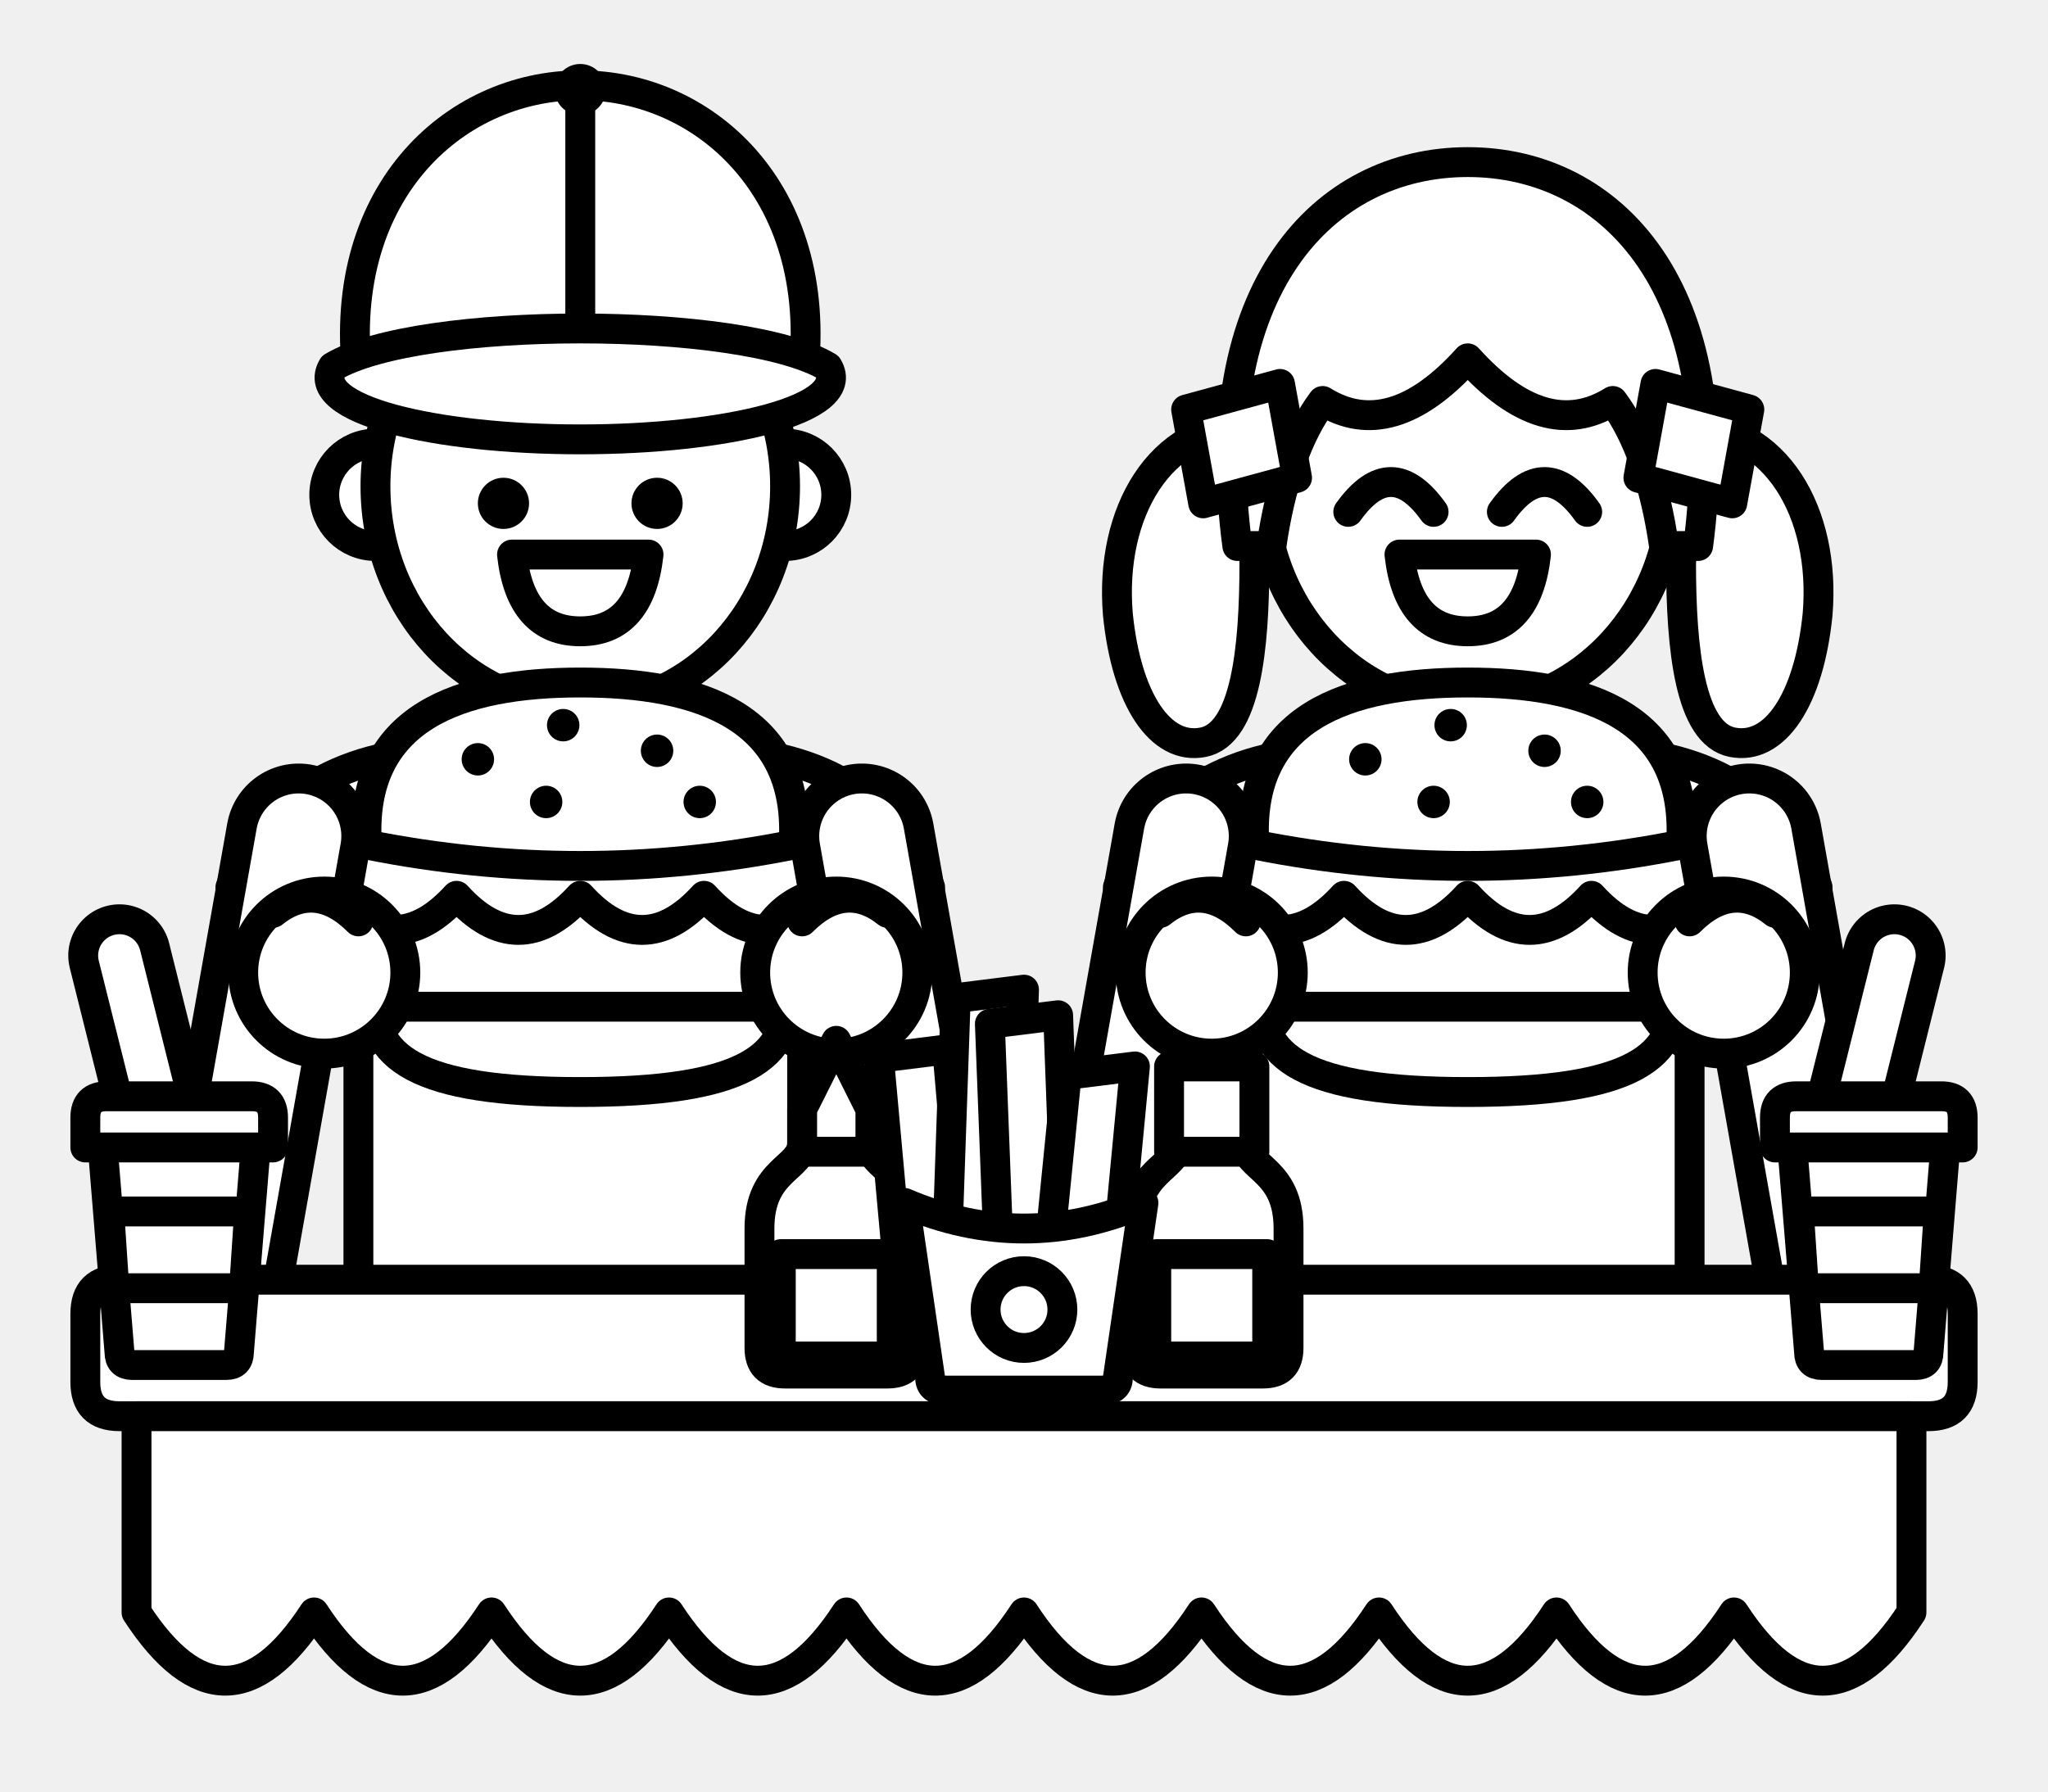
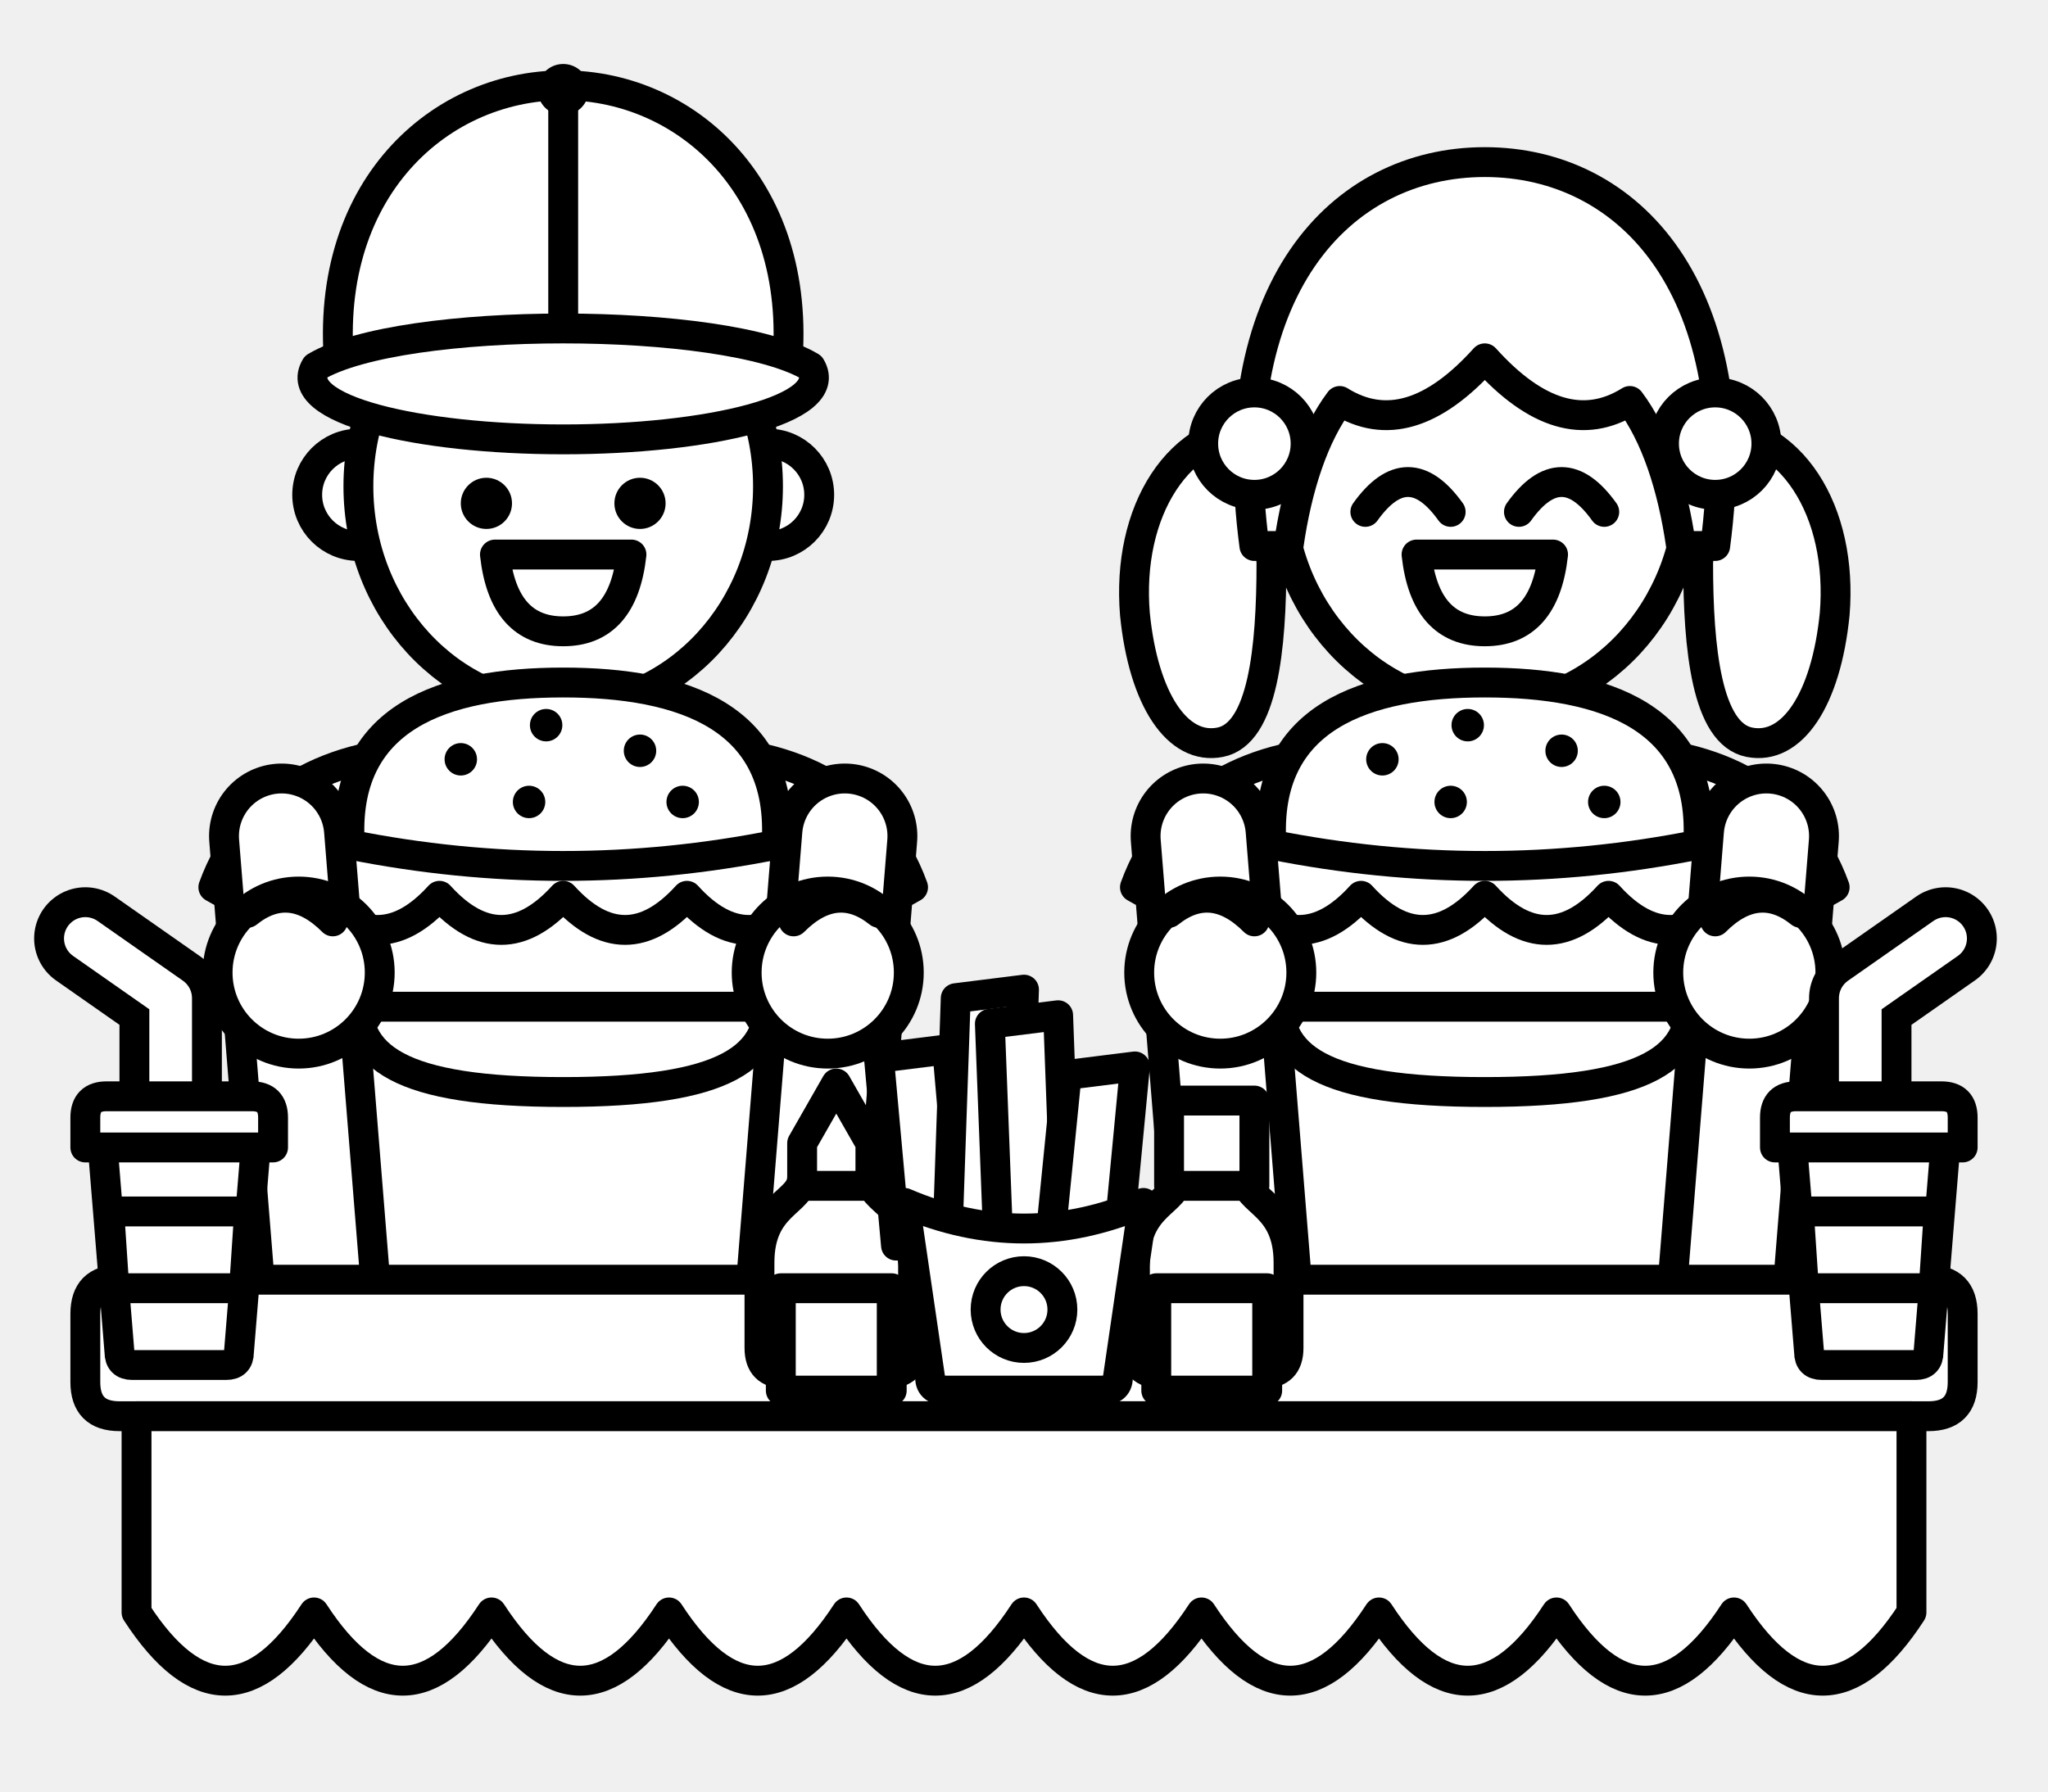
<svg xmlns="http://www.w3.org/2000/svg" viewBox="0 0 240 210" fill="#fff" stroke="#000" stroke-width="3.5" stroke-linecap="round" stroke-linejoin="round">
-   <circle cx="44" cy="58" r="6" />
-   <circle cx="92" cy="58" r="6" />
-   <path d="M58,82 C48,84 42,90 42,98 L42,156 L94,156 L94,98 C94,90 88,84 78,82 Z" />
-   <path d="M53,88 C41,88 31,93 27,104 Q39,111 52,104 Z" />
-   <path d="M83,88 C95,88 105,93 109,104 Q97,111 84,104 Z" />
-   <ellipse cx="68" cy="57" rx="24" ry="26" />
-   <circle cx="59" cy="59" r="3" fill="#000" stroke="none" />
-   <circle cx="77" cy="59" r="3" fill="#000" stroke="none" />
-   <path d="M60,65 L76,65 Q75,74 68,74 Q61,74 60,65 Z" />
-   <path d="M42,45 C39,23 53,10 68,10 C83,10 97,23 94,45 Z" />
-   <path d="M68,11 L68,38" fill="none" />
-   <circle cx="68" cy="10.5" r="3" fill="#000" stroke="none" />
-   <path d="M39,43 C49,37 87,37 97,43 C100,48 85,51.5 68,51.5 C51,51.5 36,48 39,43 Z" />
-   <path d="M44,116 L92,116 C93,124 87,128 68,128 C49,128 43,124 44,116 Z" />
-   <path d="M41,106 Q41,104 43,104 L93,104 Q95,104 95,106 L95,115 Q95,118 92,118 L44,118 Q41,118 41,115 Z" />
-   <path d="M39,96 L97,96 L97,105 Q89.75,113 82.5,105 Q75.25,113 68,105 Q60.75,113 53.5,105 Q46.25,113 39,105 Z" />
-   <path d="M43,99 C42,84 54,80 68,80 C82,80 94,84 93,99 Q68,104 43,99 Z" />
-   <circle cx="56" cy="89" r="1.9" fill="#000" stroke="none" />
-   <circle cx="66" cy="85" r="1.9" fill="#000" stroke="none" />
-   <circle cx="77" cy="88" r="1.9" fill="#000" stroke="none" />
-   <circle cx="64" cy="94" r="1.9" fill="#000" stroke="none" />
-   <circle cx="82" cy="94" r="1.9" fill="#000" stroke="none" />
-   <path d="M35,98 L24,160" fill="none" stroke-width="17" />
-   <path d="M35,98 L24,160" fill="none" stroke="#fff" stroke-width="10" />
-   <path d="M101,98 L112,160" fill="none" stroke-width="17" />
-   <path d="M101,98 L112,160" fill="none" stroke="#fff" stroke-width="10" />
-   <circle cx="38" cy="114" r="9.5" />
-   <path d="M42,108 Q37,103 32,107" fill="none" />
-   <circle cx="98" cy="114" r="9.5" />
-   <path d="M94,108 Q99,103 104,107" fill="none" />
-   <path d="M162,82 C152,84 146,90 146,98 L146,156 L198,156 L198,98 C198,90 192,84 182,82 Z" />
-   <path d="M157,88 C145,88 135,93 131,104 Q143,111 156,104 Z" />
-   <path d="M187,88 C199,88 209,93 213,104 Q201,111 188,104 Z" />
-   <path d="M146,50 C136,50 130,60 131,72 C132,82 136,88 141,87 C146,86 147,76 147,66 Z" />
-   <path d="M198,50 C208,50 214,60 213,72 C212,82 208,88 203,87 C198,86 197,76 197,66 Z" />
-   <ellipse cx="172" cy="57" rx="24" ry="26" />
-   <path d="M158,60 Q163,53 168,60" fill="none" />
-   <path d="M176,60 Q181,53 186,60" fill="none" />
-   <path d="M164,65 L180,65 Q179,74 172,74 Q165,74 164,65 Z" />
-   <path d="M145,64 C141,34 155,19 172,19 C189,19 203,34 199,64 L195,64 C194,57 192,51 189,47 Q181,52 172,42 Q163,52 155,47 C152,51 150,57 149,64 Z" />
-   <path d="M139,48 L150,45 L152,56 L141,59 Z" />
-   <path d="M205,48 L194,45 L192,56 L203,59 Z" />
-   <path d="M148,116 L196,116 C197,124 191,128 172,128 C153,128 147,124 148,116 Z" />
-   <path d="M145,106 Q145,104 147,104 L197,104 Q199,104 199,106 L199,115 Q199,118 196,118 L148,118 Q145,118 145,115 Z" />
-   <path d="M143,96 L201,96 L201,105 Q193.75,113 186.5,105 Q179.25,113 172,105 Q164.75,113 157.5,105 Q150.25,113 143,105 Z" />
-   <path d="M147,99 C146,84 158,80 172,80 C186,80 198,84 197,99 Q172,104 147,99 Z" />
-   <circle cx="160" cy="89" r="1.9" fill="#000" stroke="none" />
-   <circle cx="170" cy="85" r="1.9" fill="#000" stroke="none" />
-   <circle cx="181" cy="88" r="1.9" fill="#000" stroke="none" />
-   <circle cx="168" cy="94" r="1.9" fill="#000" stroke="none" />
-   <circle cx="186" cy="94" r="1.9" fill="#000" stroke="none" />
-   <path d="M139,98 L128,160" fill="none" stroke-width="17" />
-   <path d="M139,98 L128,160" fill="none" stroke="#fff" stroke-width="10" />
-   <path d="M205,98 L216,160" fill="none" stroke-width="17" />
-   <path d="M205,98 L216,160" fill="none" stroke="#fff" stroke-width="10" />
-   <circle cx="142" cy="114" r="9.5" />
-   <path d="M146,108 Q141,103 136,107" fill="none" />
-   <circle cx="202" cy="114" r="9.5" />
-   <path d="M198,108 Q203,103 208,107" fill="none" />
+   <circle cx="42" cy="58" r="6" />
+   <circle cx="90" cy="58" r="6" />
+   <path d="M56,82 C46,84 40,90 40,98 L40,156 L92,156 L92,98 C92,90 86,84 76,82 Z" />
+   <path d="M51,88 C39,88 29,93 25,104 Q37,111 50,104 Z" />
+   <path d="M81,88 C93,88 103,93 107,104 Q95,111 82,104 Z" />
+   <ellipse cx="66" cy="57" rx="24" ry="26" />
+   <circle cx="57" cy="59" r="3" fill="#000" stroke="none" />
+   <circle cx="75" cy="59" r="3" fill="#000" stroke="none" />
+   <path d="M58,65 L74,65 Q73,74 66,74 Q59,74 58,65 Z" />
+   <path d="M40,45 C37,23 51,10 66,10 C81,10 95,23 92,45 Z" />
+   <path d="M66,11 L66,38" fill="none" />
+   <circle cx="66" cy="10.5" r="3" fill="#000" stroke="none" />
+   <path d="M37,43 C47,37 85,37 95,43 C98,48 83,51.5 66,51.5 C49,51.5 34,48 37,43 Z" />
+   <path d="M42,116 L90,116 C91,124 85,128 66,128 C47,128 41,124 42,116 Z" />
+   <path d="M39,106 Q39,104 41,104 L91,104 Q93,104 93,106 L93,115 Q93,118 90,118 L42,118 Q39,118 39,115 Z" />
+   <path d="M37,96 L95,96 L95,105 Q87.75,113 80.5,105 Q73.25,113 66,105 Q58.75,113 51.5,105 Q44.25,113 37,105 Z" />
+   <path d="M41,99 C40,84 52,80 66,80 C80,80 92,84 91,99 Q66,104 41,99 Z" />
+   <circle cx="54" cy="89" r="1.9" fill="#000" stroke="none" />
+   <circle cx="64" cy="85" r="1.9" fill="#000" stroke="none" />
+   <circle cx="75" cy="88" r="1.9" fill="#000" stroke="none" />
+   <circle cx="62" cy="94" r="1.9" fill="#000" stroke="none" />
+   <circle cx="80" cy="94" r="1.9" fill="#000" stroke="none" />
+   <path d="M33,98 L38,160" fill="none" stroke-width="17" />
+   <path d="M33,98 L38,160" fill="none" stroke="#fff" stroke-width="10" />
+   <path d="M99,98 L94,160" fill="none" stroke-width="17" />
+   <path d="M99,98 L94,160" fill="none" stroke="#fff" stroke-width="10" />
+   <circle cx="35" cy="114" r="9.5" />
+   <path d="M39,108 Q34,103 29,107" fill="none" />
+   <circle cx="97" cy="114" r="9.5" />
+   <path d="M93,108 Q98,103 103,107" fill="none" />
+   <path d="M164,82 C154,84 148,90 148,98 L148,156 L200,156 L200,98 C200,90 194,84 184,82 Z" />
+   <path d="M159,88 C147,88 137,93 133,104 Q145,111 158,104 Z" />
+   <path d="M189,88 C201,88 211,93 215,104 Q203,111 190,104 Z" />
+   <path d="M148,50 C138,50 132,60 133,72 C134,82 138,88 143,87 C148,86 149,76 149,66 Z" />
+   <path d="M200,50 C210,50 216,60 215,72 C214,82 210,88 205,87 C200,86 199,76 199,66 Z" />
+   <ellipse cx="174" cy="57" rx="24" ry="26" />
+   <path d="M160,60 Q165,53 170,60" fill="none" />
+   <path d="M178,60 Q183,53 188,60" fill="none" />
+   <path d="M166,65 L182,65 Q181,74 174,74 Q167,74 166,65 Z" />
+   <path d="M147,64 C143,34 157,19 174,19 C191,19 205,34 201,64 L197,64 C196,57 194,51 191,47 Q183,52 174,42 Q165,52 157,47 C154,51 152,57 151,64 Z" />
+   <circle cx="147" cy="52" r="6" />
+   <circle cx="201" cy="52" r="6" />
+   <path d="M150,116 L198,116 C199,124 193,128 174,128 C155,128 149,124 150,116 Z" />
+   <path d="M147,106 Q147,104 149,104 L199,104 Q201,104 201,106 L201,115 Q201,118 198,118 L150,118 Q147,118 147,115 Z" />
+   <path d="M145,96 L203,96 L203,105 Q195.75,113 188.5,105 Q181.25,113 174,105 Q166.75,113 159.5,105 Q152.25,113 145,105 Z" />
+   <path d="M149,99 C148,84 160,80 174,80 C188,80 200,84 199,99 Q174,104 149,99 Z" />
+   <circle cx="162" cy="89" r="1.9" fill="#000" stroke="none" />
+   <circle cx="172" cy="85" r="1.9" fill="#000" stroke="none" />
+   <circle cx="183" cy="88" r="1.9" fill="#000" stroke="none" />
+   <circle cx="170" cy="94" r="1.9" fill="#000" stroke="none" />
+   <circle cx="188" cy="94" r="1.9" fill="#000" stroke="none" />
+   <path d="M141,98 L146,160" fill="none" stroke-width="17" />
+   <path d="M141,98 L146,160" fill="none" stroke="#fff" stroke-width="10" />
+   <path d="M207,98 L202,160" fill="none" stroke-width="17" />
+   <path d="M207,98 L202,160" fill="none" stroke="#fff" stroke-width="10" />
+   <circle cx="143" cy="114" r="9.5" />
+   <path d="M147,108 Q142,103 137,107" fill="none" />
+   <circle cx="205" cy="114" r="9.5" />
+   <path d="M201,108 Q206,103 211,107" fill="none" />
  <path d="M 14,150 L 226,150 Q 230,150 230,154 L 230,162 Q 230,166 226,166 L 14,166 Q 10,166 10,162 L 10,154 Q 10,150 14,150 Z" />
  <path d="M 16,166 L 16,189 Q 26.4,205 36.8,189 Q 47.2,205 57.6,189 Q 68,205 78.4,189 Q 88.8,205 99.2,189 Q 109.6,205 120,189 Q 130.4,205 140.8,189 Q 151.2,205 161.6,189 Q 172,205 182.4,189 Q 192.8,205 203.2,189 Q 213.6,205 224,189 L 224,166 Z" />
-   <path d="M19,132 L14,112" fill="none" stroke-width="12" />
-   <path d="M19,132 L14,112" fill="none" stroke="#fff" stroke-width="5" />
+   <path d="M20,132 L20,117 L10,110" fill="none" stroke-width="12" />
+   <path d="M20,132 L20,117 L10,110" fill="none" stroke="#fff" stroke-width="5" />
  <path d="M12,134 L30,134 L28,158.5 Q28,160 26.5,160 L15.5,160 Q14,160 14,158.5 Z" />
  <path d="M12.8,142 L29.2,142 L28.6,151 L13.4,151 Z" />
  <path d="M10,131 Q10,128.5 12.5,128.5 L29.5,128.5 Q32,128.5 32,131 L32,134.5 L10,134.5 Z" />
-   <path d="M217,132 L222,112" fill="none" stroke-width="12" />
-   <path d="M217,132 L222,112" fill="none" stroke="#fff" stroke-width="5" />
+   <path d="M218,132 L218,117 L228,110" fill="none" stroke-width="12" />
+   <path d="M218,132 L218,117 L228,110" fill="none" stroke="#fff" stroke-width="5" />
  <path d="M210,134 L228,134 L226,158.5 Q226,160 224.5,160 L213.5,160 Q212,160 212,158.5 Z" />
  <path d="M210.8,142 L227.2,142 L226.6,151 L211.4,151 Z" />
  <path d="M208,131 Q208,128.5 210.5,128.5 L227.5,128.5 Q230,128.5 230,131 L230,134.5 L208,134.5 Z" />
-   <path d="M89,158 L89,144 C89,137 94,137 94,134 L102,134 C102,137 107,137 107,144 L107,158 Q107,161 104,161 L92,161 Q89,161 89,158 Z" />
-   <path d="M91.5,147 L104.5,147 L104.5,159 L91.5,159 Z" />
-   <path d="M94,135 L94,130 L98,122 L102,130 L102,135 Z" />
-   <path d="M133,158 L133,144 C133,137 138,137 138,134 L146,134 C146,137 151,137 151,144 L151,158 Q151,161 148,161 L136,161 Q133,161 133,158 Z" />
-   <path d="M135.5,147 L148.5,147 L148.5,159 L135.5,159 Z" />
-   <path d="M137,135 L137,125 L147,125 L147,135 Z" />
+   <path d="M89,158 L89,148 C89,141 94,141 94,138 L102,138 C102,141 107,141 107,148 L107,158 Q107,161 104,161 L92,161 Q89,161 89,158 Z" />
+   <path d="M91.5,151 L104.5,151 L104.5,163 L91.5,163 Z" />
+   <path d="M94,139 L94,134 L98,127 L102,134 L102,139 Z" />
+   <path d="M133,158 L133,148 C133,141 138,141 138,138 L146,138 C146,141 151,141 151,148 L151,158 Q151,161 148,161 L136,161 Q133,161 133,158 Z" />
+   <path d="M135.5,151 L148.5,151 L148.5,163 L135.5,163 Z" />
+   <path d="M137,139 L137,129 L147,129 L147,139 Z" />
  <path d="M105,146 L103,124 L111,123 L113,146 Z" />
  <path d="M111,146 L112,117 L120,116 L119,146 Z" />
  <path d="M117,146 L116,120 L124,119 L125,146 Z" />
  <path d="M123,146 L125,126 L133,125 L131,146 Z" />
  <path d="M106,141 Q120,147 134,141 L131,161.5 Q131,163 129,163 L111,163 Q109,163 109,161.5 Z" />
  <ellipse cx="120" cy="153.5" rx="4.5" ry="4.5" />
</svg>
